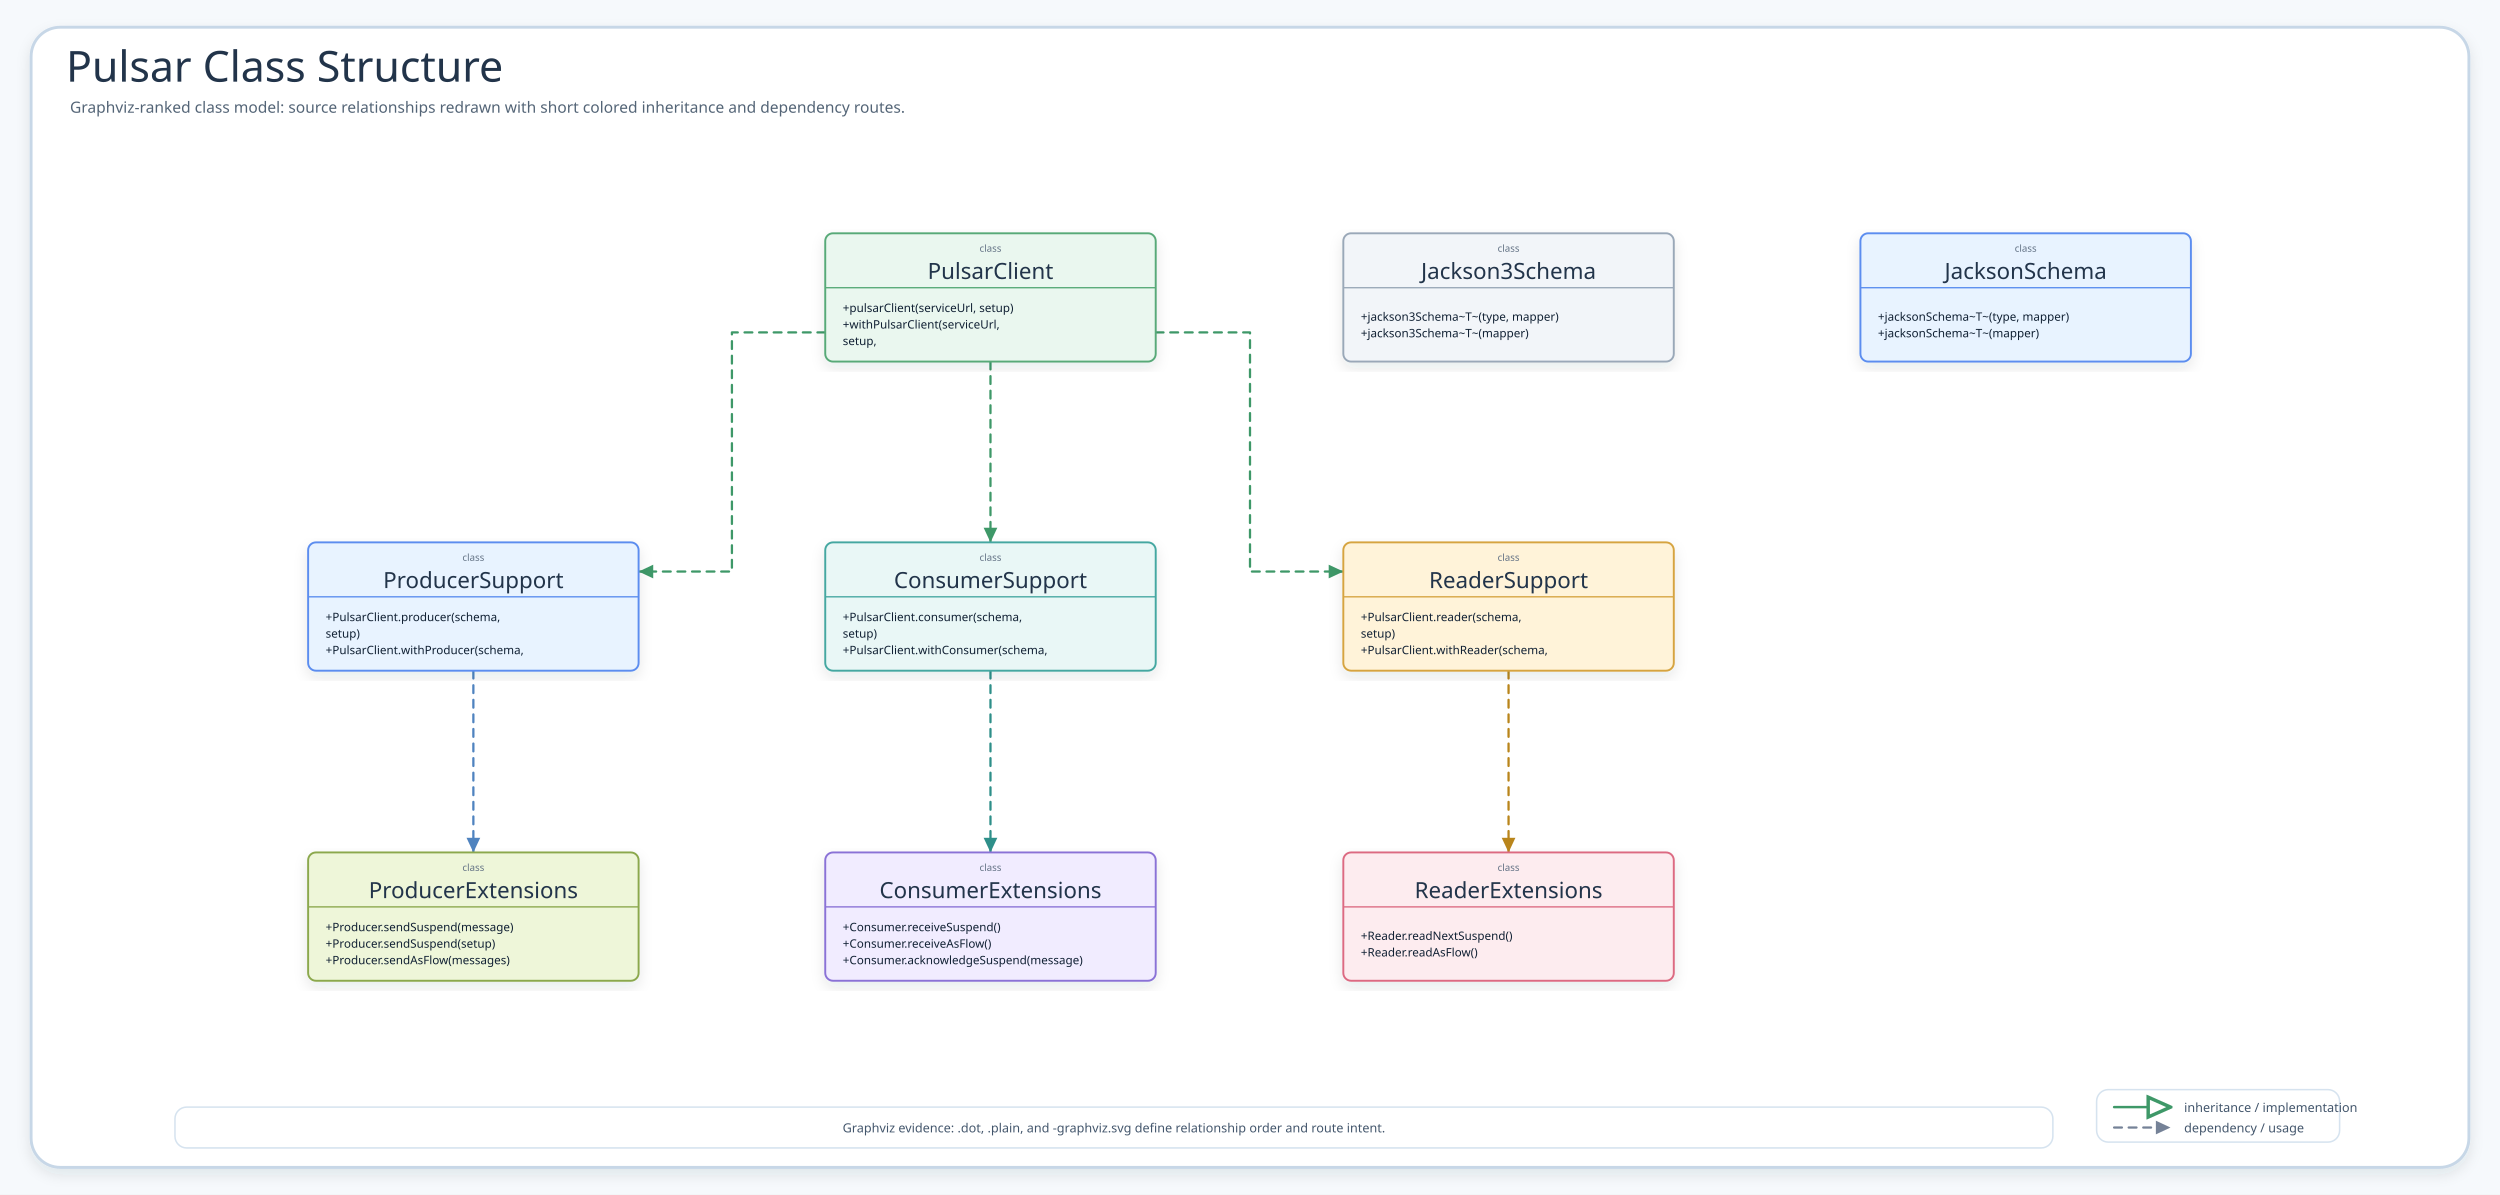
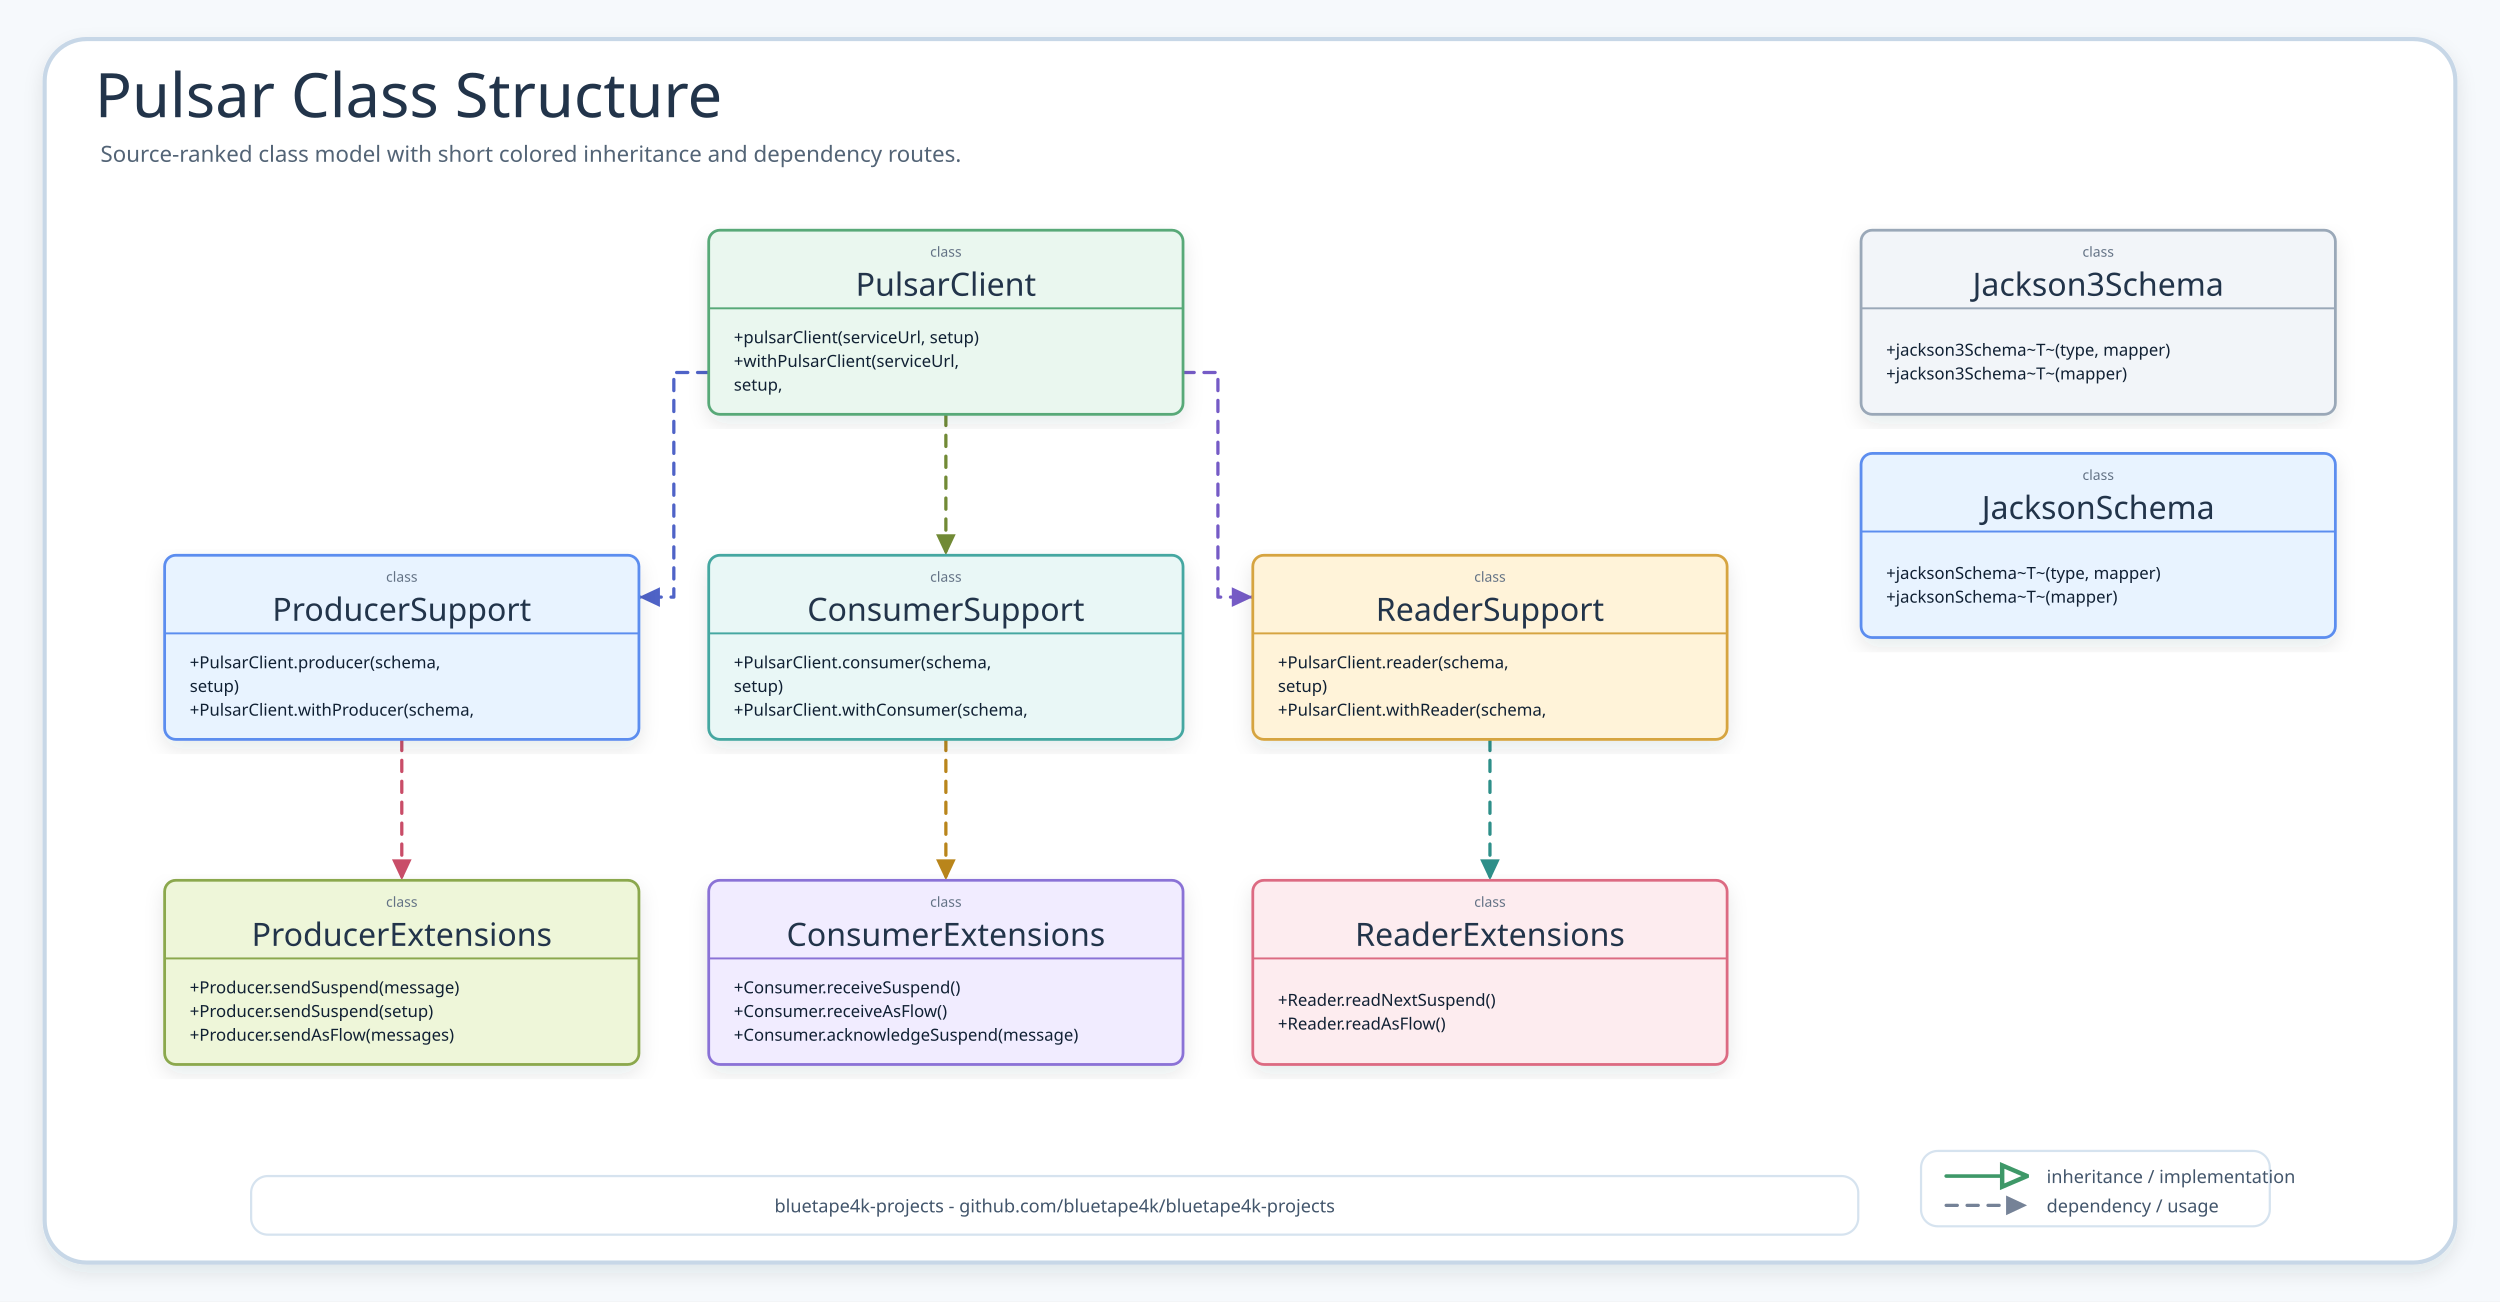
- <svg xmlns="http://www.w3.org/2000/svg" width="2572" height="1229" viewBox="0 0 2572 1229" role="img" aria-label="Pulsar Class Structure">
+ <svg xmlns="http://www.w3.org/2000/svg" width="1792" height="933" viewBox="0 0 1792 933" role="img" aria-label="Pulsar Class Structure">
  <defs>
    <filter id="shadow" x="-8%" y="-8%" width="116%" height="116%">
      <feDropShadow dx="0" dy="6" stdDeviation="7" flood-color="#203040" flood-opacity="0.10" />
    </filter>
-     <marker id="inheritArrow" markerWidth="11" markerHeight="10" refX="10.2" refY="5" orient="auto" markerUnits="strokeWidth">
-       <path d="M 1.2 1 L 10.2 5 L 1.2 9 Z" fill="#fff" stroke="context-stroke" stroke-width="1.4" />
+     <marker id="inheritArrow" markerWidth="8.5" markerHeight="8" refX="8" refY="4" orient="auto" markerUnits="strokeWidth">
+       <path d="M 1 1 L 8 4 L 1 7 Z" fill="#fff" stroke="context-stroke" stroke-width="1.25" />
    </marker>
    <marker id="depArrow" markerWidth="8" markerHeight="8" refX="7.4" refY="4" orient="auto" markerUnits="strokeWidth">
      <path d="M 1 1 L 7.4 4 L 1 7 Z" fill="context-stroke" />
    </marker>
    <style>
    .canvas{fill:#F6F9FC}.frame{fill:#fff;stroke:#C7D7E7;stroke-width:3;filter:url(#shadow)}
    .title{font-family:"Architects Daughter";font-size:44px;fill:#22344A}.subtitle{font-family:"Comic Mono";font-size:16px;fill:#536476}
    .classCard{filter:url(#shadow);stroke-width:2}.classTitle{font-family:"Architects Daughter";font-size:23px;fill:#22344A}.stereo{font-family:"Comic Mono";font-size:10px;fill:#627184}.member{font-family:"Comic Mono";font-size:12px;fill:#102033}
    .inherit{fill:none;stroke-width:2.55;stroke-linecap:round;stroke-linejoin:round;marker-end:url(#inheritArrow)}
    .dependency{fill:none;stroke-width:2.35;stroke-linecap:round;stroke-linejoin:round;marker-end:url(#depArrow)}
    .detail{font-family:"Comic Mono";font-size:13px;fill:#42556B}
  </style>
  </defs>
-   <rect class="canvas" width="2572" height="1229" />
-   <rect class="frame" x="32" y="28" width="2508" height="1173" rx="30" />
+   <rect class="canvas" width="1792" height="933" />
+   <rect class="frame" x="32" y="28" width="1728" height="877" rx="30" />
  <text class="title" x="68" y="84">Pulsar Class Structure</text>
-   <text class="subtitle" x="72" y="116">Graphviz-ranked class model: source relationships redrawn with short colored inheritance and dependency routes.</text>
-   <path class="dependency" data-from="ReaderSupport" data-to="ReaderExtensions" d="M1552 690 L1552 877" stroke="#B9851B" stroke-dasharray="8 7" />
-   <path class="dependency" data-from="ConsumerSupport" data-to="ConsumerExtensions" d="M1019 690 L1019 877" stroke="#2E8F89" stroke-dasharray="8 7" />
-   <path class="dependency" data-from="ProducerSupport" data-to="ProducerExtensions" d="M487 690 L487 877" stroke="#4F83BF" stroke-dasharray="8 7" />
-   <path class="dependency" data-from="PulsarClient" data-to="ReaderSupport" d="M1189 342 L1286 342 L1286 588 L1382 588" stroke="#3E9868" stroke-dasharray="8 7" />
-   <path class="dependency" data-from="PulsarClient" data-to="ConsumerSupport" d="M1019 372 L1019 558" stroke="#3E9868" stroke-dasharray="8 7" />
-   <path class="dependency" data-from="PulsarClient" data-to="ProducerSupport" d="M849 342 L753 342 L753 588 L657 588" stroke="#3E9868" stroke-dasharray="8 7" />
+   <text class="subtitle" x="72" y="116">Source-ranked class model with short colored inheritance and dependency routes.</text>
+   <path class="dependency" data-from="ReaderSupport" data-to="ReaderExtensions" data-route-color="teal" d="M1068 530 L1068 631" stroke="#2E8F89" stroke-dasharray="8 7" />
+   <path class="dependency" data-from="ConsumerSupport" data-to="ConsumerExtensions" data-route-color="amber" d="M678 530 L678 631" stroke="#B9851B" stroke-dasharray="8 7" />
+   <path class="dependency" data-from="ProducerSupport" data-to="ProducerExtensions" data-route-color="pink" d="M288 530 L288 631" stroke="#C94D68" stroke-dasharray="8 7" />
+   <path class="dependency" data-from="PulsarClient" data-to="ReaderSupport" data-route-color="purple" d="M848 267 L873 267 L873 428 L898 428" stroke="#755BC6" stroke-dasharray="8 7" />
+   <path class="dependency" data-from="PulsarClient" data-to="ConsumerSupport" data-route-color="olive" d="M678 297 L678 398" stroke="#718A35" stroke-dasharray="8 7" />
+   <path class="dependency" data-from="PulsarClient" data-to="ProducerSupport" data-route-color="indigo" d="M508 267 L483 267 L483 428 L458 428" stroke="#4F63C7" stroke-dasharray="8 7" />
  <g id="ProducerSupport">
-     <rect class="classCard" x="317" y="558" width="340" height="132" rx="8" fill="#E8F3FF" stroke="#5B8DEF" />
-     <text class="stereo" x="487" y="577" text-anchor="middle">class</text>
-     <text class="classTitle" x="487" y="605" text-anchor="middle">ProducerSupport</text>
-     <line x1="317" y1="614" x2="657" y2="614" stroke="#5B8DEF" stroke-width="1.4" />
-     <text class="member" x="335" y="639">+PulsarClient.producer(schema,</text>
-     <text class="member" x="335" y="656">setup)</text>
-     <text class="member" x="335" y="673">+PulsarClient.withProducer(schema,</text>
+     <rect class="classCard" x="118" y="398" width="340" height="132" rx="8" fill="#E8F3FF" stroke="#5B8DEF" />
+     <text class="stereo" x="288" y="417" text-anchor="middle">class</text>
+     <text class="classTitle" x="288" y="445" text-anchor="middle">ProducerSupport</text>
+     <line x1="118" y1="454" x2="458" y2="454" stroke="#5B8DEF" stroke-width="1.4" />
+     <text class="member" x="136" y="479">+PulsarClient.producer(schema,</text>
+     <text class="member" x="136" y="496">setup)</text>
+     <text class="member" x="136" y="513">+PulsarClient.withProducer(schema,</text>
  </g>
  <g id="PulsarClient">
-     <rect class="classCard" x="849" y="240" width="340" height="132" rx="8" fill="#EAF7EF" stroke="#58A978" />
-     <text class="stereo" x="1019" y="259" text-anchor="middle">class</text>
-     <text class="classTitle" x="1019" y="287" text-anchor="middle">PulsarClient</text>
-     <line x1="849" y1="296" x2="1189" y2="296" stroke="#58A978" stroke-width="1.4" />
-     <text class="member" x="867" y="321">+pulsarClient(serviceUrl, setup)</text>
-     <text class="member" x="867" y="338">+withPulsarClient(serviceUrl,</text>
-     <text class="member" x="867" y="355">setup,</text>
+     <rect class="classCard" x="508" y="165" width="340" height="132" rx="8" fill="#EAF7EF" stroke="#58A978" />
+     <text class="stereo" x="678" y="184" text-anchor="middle">class</text>
+     <text class="classTitle" x="678" y="212" text-anchor="middle">PulsarClient</text>
+     <line x1="508" y1="221" x2="848" y2="221" stroke="#58A978" stroke-width="1.4" />
+     <text class="member" x="526" y="246">+pulsarClient(serviceUrl, setup)</text>
+     <text class="member" x="526" y="263">+withPulsarClient(serviceUrl,</text>
+     <text class="member" x="526" y="280">setup,</text>
  </g>
  <g id="ConsumerSupport">
-     <rect class="classCard" x="849" y="558" width="340" height="132" rx="8" fill="#E9F7F6" stroke="#45A7A1" />
-     <text class="stereo" x="1019" y="577" text-anchor="middle">class</text>
-     <text class="classTitle" x="1019" y="605" text-anchor="middle">ConsumerSupport</text>
-     <line x1="849" y1="614" x2="1189" y2="614" stroke="#45A7A1" stroke-width="1.4" />
-     <text class="member" x="867" y="639">+PulsarClient.consumer(schema,</text>
-     <text class="member" x="867" y="656">setup)</text>
-     <text class="member" x="867" y="673">+PulsarClient.withConsumer(schema,</text>
+     <rect class="classCard" x="508" y="398" width="340" height="132" rx="8" fill="#E9F7F6" stroke="#45A7A1" />
+     <text class="stereo" x="678" y="417" text-anchor="middle">class</text>
+     <text class="classTitle" x="678" y="445" text-anchor="middle">ConsumerSupport</text>
+     <line x1="508" y1="454" x2="848" y2="454" stroke="#45A7A1" stroke-width="1.4" />
+     <text class="member" x="526" y="479">+PulsarClient.consumer(schema,</text>
+     <text class="member" x="526" y="496">setup)</text>
+     <text class="member" x="526" y="513">+PulsarClient.withConsumer(schema,</text>
  </g>
  <g id="ReaderSupport">
-     <rect class="classCard" x="1382" y="558" width="340" height="132" rx="8" fill="#FFF3D9" stroke="#D6A441" />
-     <text class="stereo" x="1552" y="577" text-anchor="middle">class</text>
-     <text class="classTitle" x="1552" y="605" text-anchor="middle">ReaderSupport</text>
-     <line x1="1382" y1="614" x2="1722" y2="614" stroke="#D6A441" stroke-width="1.4" />
-     <text class="member" x="1400" y="639">+PulsarClient.reader(schema,</text>
-     <text class="member" x="1400" y="656">setup)</text>
-     <text class="member" x="1400" y="673">+PulsarClient.withReader(schema,</text>
+     <rect class="classCard" x="898" y="398" width="340" height="132" rx="8" fill="#FFF3D9" stroke="#D6A441" />
+     <text class="stereo" x="1068" y="417" text-anchor="middle">class</text>
+     <text class="classTitle" x="1068" y="445" text-anchor="middle">ReaderSupport</text>
+     <line x1="898" y1="454" x2="1238" y2="454" stroke="#D6A441" stroke-width="1.4" />
+     <text class="member" x="916" y="479">+PulsarClient.reader(schema,</text>
+     <text class="member" x="916" y="496">setup)</text>
+     <text class="member" x="916" y="513">+PulsarClient.withReader(schema,</text>
  </g>
  <g id="ReaderExtensions">
-     <rect class="classCard" x="1382" y="877" width="340" height="132" rx="8" fill="#FDECEF" stroke="#DC6B82" />
-     <text class="stereo" x="1552" y="896" text-anchor="middle">class</text>
-     <text class="classTitle" x="1552" y="924" text-anchor="middle">ReaderExtensions</text>
-     <line x1="1382" y1="933" x2="1722" y2="933" stroke="#DC6B82" stroke-width="1.4" />
-     <text class="member" x="1400" y="967">+Reader.readNextSuspend()</text>
-     <text class="member" x="1400" y="984">+Reader.readAsFlow()</text>
+     <rect class="classCard" x="898" y="631" width="340" height="132" rx="8" fill="#FDECEF" stroke="#DC6B82" />
+     <text class="stereo" x="1068" y="650" text-anchor="middle">class</text>
+     <text class="classTitle" x="1068" y="678" text-anchor="middle">ReaderExtensions</text>
+     <line x1="898" y1="687" x2="1238" y2="687" stroke="#DC6B82" stroke-width="1.4" />
+     <text class="member" x="916" y="721">+Reader.readNextSuspend()</text>
+     <text class="member" x="916" y="738">+Reader.readAsFlow()</text>
  </g>
  <g id="ConsumerExtensions">
-     <rect class="classCard" x="849" y="877" width="340" height="132" rx="8" fill="#F1ECFF" stroke="#8A72D6" />
-     <text class="stereo" x="1019" y="896" text-anchor="middle">class</text>
-     <text class="classTitle" x="1019" y="924" text-anchor="middle">ConsumerExtensions</text>
-     <line x1="849" y1="933" x2="1189" y2="933" stroke="#8A72D6" stroke-width="1.4" />
-     <text class="member" x="867" y="958">+Consumer.receiveSuspend()</text>
-     <text class="member" x="867" y="975">+Consumer.receiveAsFlow()</text>
-     <text class="member" x="867" y="992">+Consumer.acknowledgeSuspend(message)</text>
+     <rect class="classCard" x="508" y="631" width="340" height="132" rx="8" fill="#F1ECFF" stroke="#8A72D6" />
+     <text class="stereo" x="678" y="650" text-anchor="middle">class</text>
+     <text class="classTitle" x="678" y="678" text-anchor="middle">ConsumerExtensions</text>
+     <line x1="508" y1="687" x2="848" y2="687" stroke="#8A72D6" stroke-width="1.4" />
+     <text class="member" x="526" y="712">+Consumer.receiveSuspend()</text>
+     <text class="member" x="526" y="729">+Consumer.receiveAsFlow()</text>
+     <text class="member" x="526" y="746">+Consumer.acknowledgeSuspend(message)</text>
  </g>
  <g id="ProducerExtensions">
-     <rect class="classCard" x="317" y="877" width="340" height="132" rx="8" fill="#EEF6D9" stroke="#8BA84D" />
-     <text class="stereo" x="487" y="896" text-anchor="middle">class</text>
-     <text class="classTitle" x="487" y="924" text-anchor="middle">ProducerExtensions</text>
-     <line x1="317" y1="933" x2="657" y2="933" stroke="#8BA84D" stroke-width="1.4" />
-     <text class="member" x="335" y="958">+Producer.sendSuspend(message)</text>
-     <text class="member" x="335" y="975">+Producer.sendSuspend(setup)</text>
-     <text class="member" x="335" y="992">+Producer.sendAsFlow(messages)</text>
+     <rect class="classCard" x="118" y="631" width="340" height="132" rx="8" fill="#EEF6D9" stroke="#8BA84D" />
+     <text class="stereo" x="288" y="650" text-anchor="middle">class</text>
+     <text class="classTitle" x="288" y="678" text-anchor="middle">ProducerExtensions</text>
+     <line x1="118" y1="687" x2="458" y2="687" stroke="#8BA84D" stroke-width="1.4" />
+     <text class="member" x="136" y="712">+Producer.sendSuspend(message)</text>
+     <text class="member" x="136" y="729">+Producer.sendSuspend(setup)</text>
+     <text class="member" x="136" y="746">+Producer.sendAsFlow(messages)</text>
  </g>
  <g id="Jackson3Schema">
-     <rect class="classCard" x="1382" y="240" width="340" height="132" rx="8" fill="#F2F5F9" stroke="#9AA8B8" />
-     <text class="stereo" x="1552" y="259" text-anchor="middle">class</text>
-     <text class="classTitle" x="1552" y="287" text-anchor="middle">Jackson3Schema</text>
-     <line x1="1382" y1="296" x2="1722" y2="296" stroke="#9AA8B8" stroke-width="1.4" />
-     <text class="member" x="1400" y="330">+jackson3Schema~T~(type, mapper)</text>
-     <text class="member" x="1400" y="347">+jackson3Schema~T~(mapper)</text>
+     <rect class="classCard" x="1334" y="165" width="340" height="132" rx="8" fill="#F2F5F9" stroke="#9AA8B8" />
+     <text class="stereo" x="1504" y="184" text-anchor="middle">class</text>
+     <text class="classTitle" x="1504" y="212" text-anchor="middle">Jackson3Schema</text>
+     <line x1="1334" y1="221" x2="1674" y2="221" stroke="#9AA8B8" stroke-width="1.4" />
+     <text class="member" x="1352" y="255">+jackson3Schema~T~(type, mapper)</text>
+     <text class="member" x="1352" y="272">+jackson3Schema~T~(mapper)</text>
  </g>
  <g id="JacksonSchema">
-     <rect class="classCard" x="1914" y="240" width="340" height="132" rx="8" fill="#E8F3FF" stroke="#5B8DEF" />
-     <text class="stereo" x="2084" y="259" text-anchor="middle">class</text>
-     <text class="classTitle" x="2084" y="287" text-anchor="middle">JacksonSchema</text>
-     <line x1="1914" y1="296" x2="2254" y2="296" stroke="#5B8DEF" stroke-width="1.4" />
-     <text class="member" x="1932" y="330">+jacksonSchema~T~(type, mapper)</text>
-     <text class="member" x="1932" y="347">+jacksonSchema~T~(mapper)</text>
+     <rect class="classCard" x="1334" y="325" width="340" height="132" rx="8" fill="#E8F3FF" stroke="#5B8DEF" />
+     <text class="stereo" x="1504" y="344" text-anchor="middle">class</text>
+     <text class="classTitle" x="1504" y="372" text-anchor="middle">JacksonSchema</text>
+     <line x1="1334" y1="381" x2="1674" y2="381" stroke="#5B8DEF" stroke-width="1.4" />
+     <text class="member" x="1352" y="415">+jacksonSchema~T~(type, mapper)</text>
+     <text class="member" x="1352" y="432">+jacksonSchema~T~(mapper)</text>
  </g>
  <g>
-     <rect x="2157" y="1121" width="250" height="54" rx="12" fill="#FFFFFF" stroke="#D6E3EF" stroke-width="1.6" />
-     <path class="inherit" d="M2175 1139 L2233 1139" stroke="#3E9868" />
-     <text class="detail" x="2247" y="1144">inheritance / implementation</text>
-     <path class="dependency" d="M2175 1160 L2233 1160" stroke="#758297" stroke-dasharray="8 7" />
-     <text class="detail" x="2247" y="1165">dependency / usage</text>
+     <rect x="1377" y="825" width="250" height="54" rx="12" fill="#FFFFFF" stroke="#D6E3EF" stroke-width="1.6" />
+     <path class="inherit" d="M1395 843 L1453 843" stroke="#3E9868" />
+     <text class="detail" x="1467" y="848">inheritance / implementation</text>
+     <path class="dependency" d="M1395 864 L1453 864" stroke="#758297" stroke-dasharray="8 7" />
+     <text class="detail" x="1467" y="869">dependency / usage</text>
  </g>
  <g>
-     <rect x="180" y="1139" width="1932" height="42" rx="12" fill="#FFFFFF" stroke="#D6E3EF" stroke-width="1.6" />
-     <text class="detail" x="1146" y="1165" text-anchor="middle">Graphviz evidence: .dot, .plain, and -graphviz.svg define relationship order and route intent.</text>
+     <rect x="180" y="843" width="1152" height="42" rx="12" fill="#FFFFFF" stroke="#D6E3EF" stroke-width="1.6" />
+     <text class="detail" x="756" y="869" text-anchor="middle">bluetape4k-projects - github.com/bluetape4k/bluetape4k-projects</text>
  </g>
</svg>
